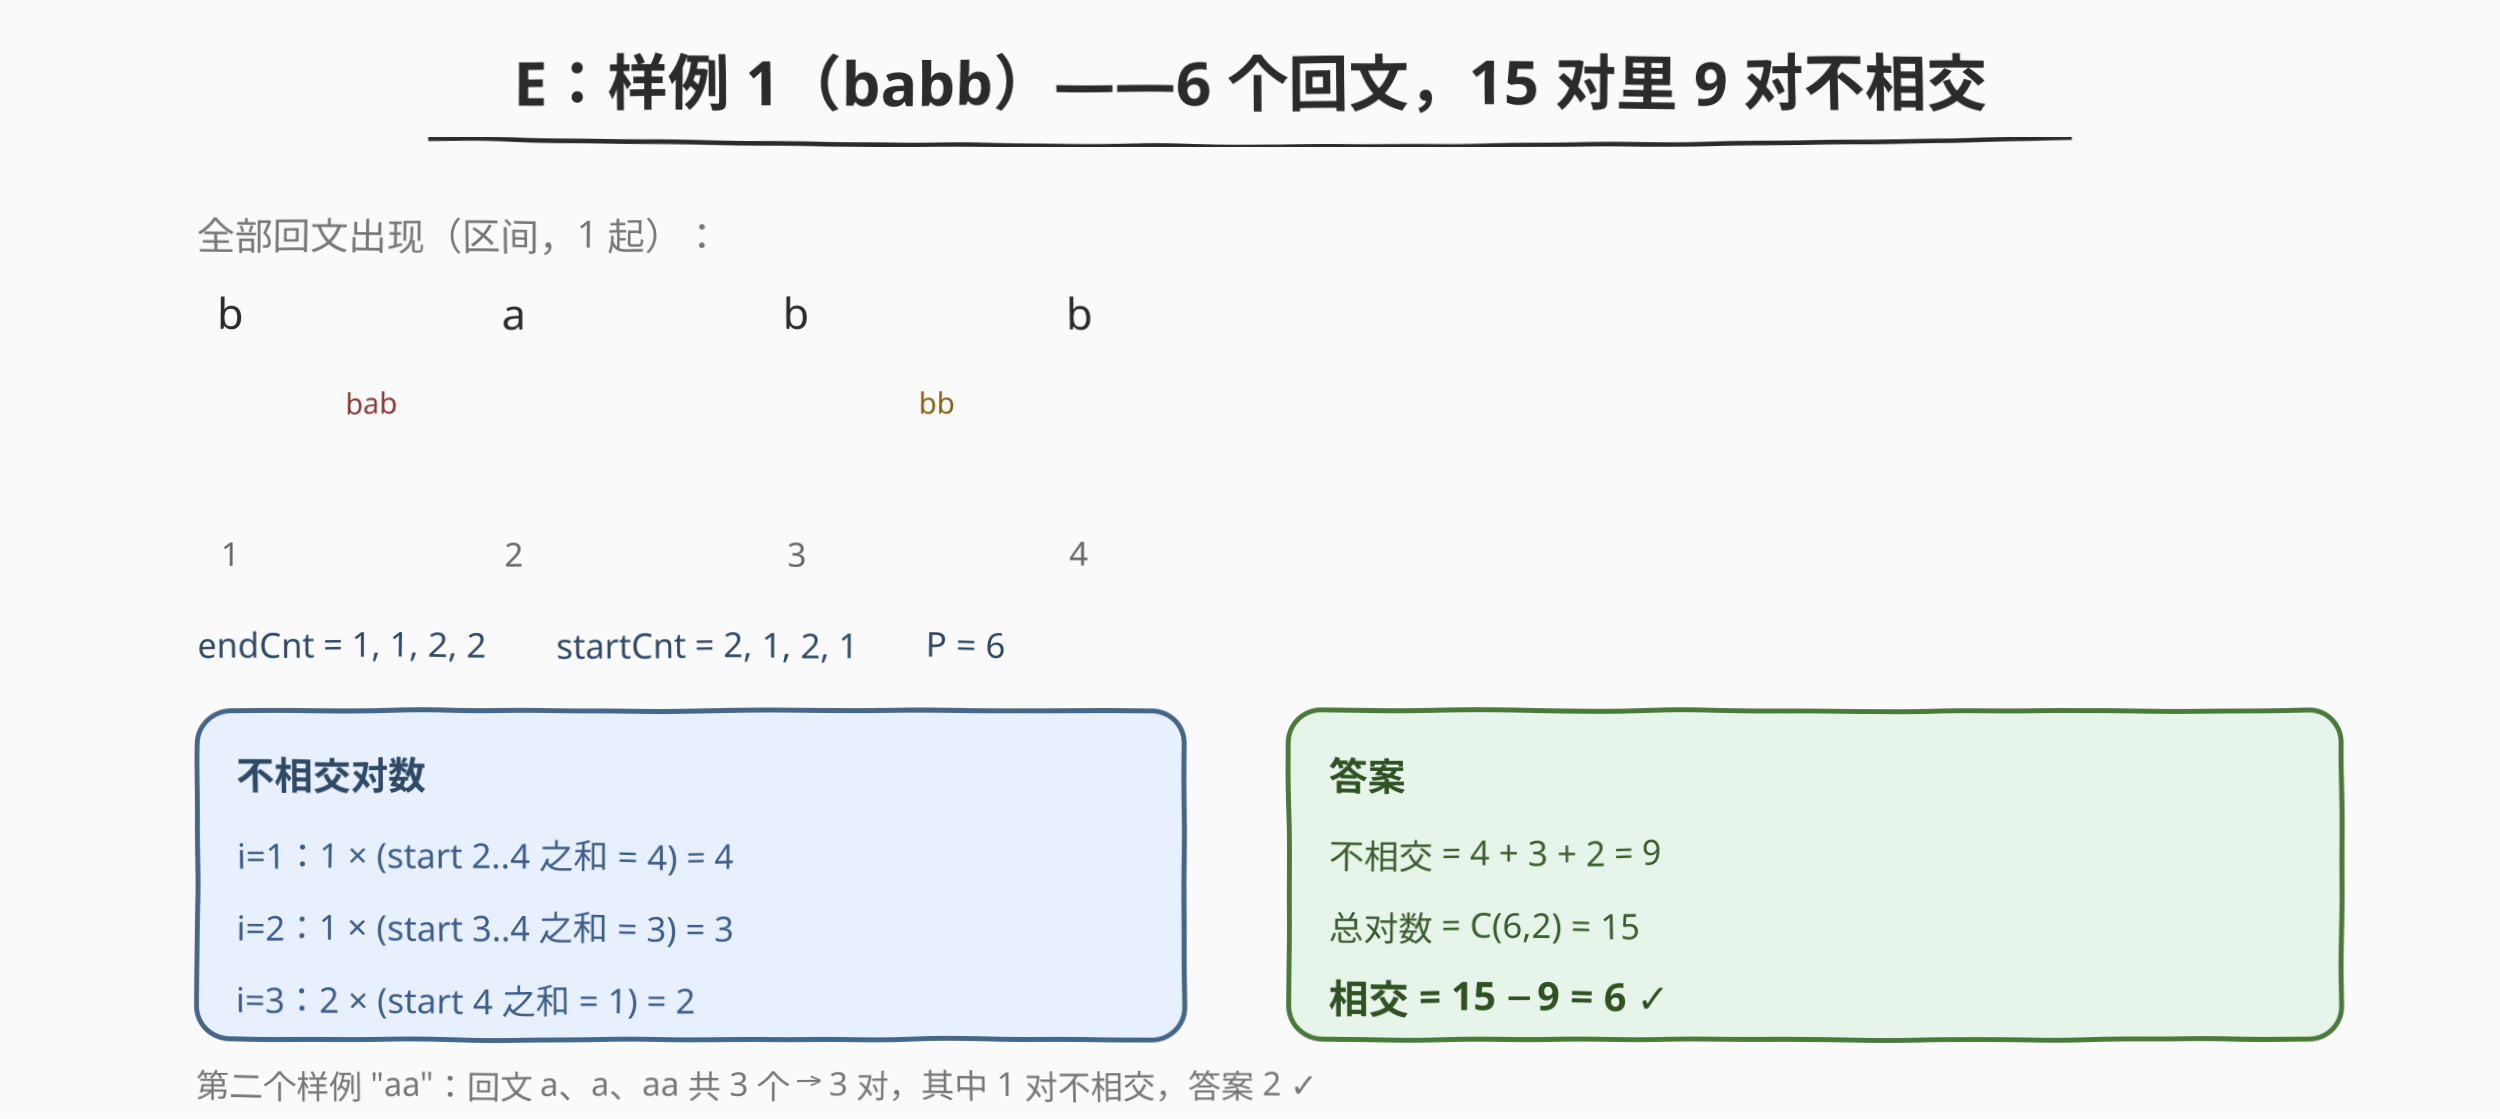
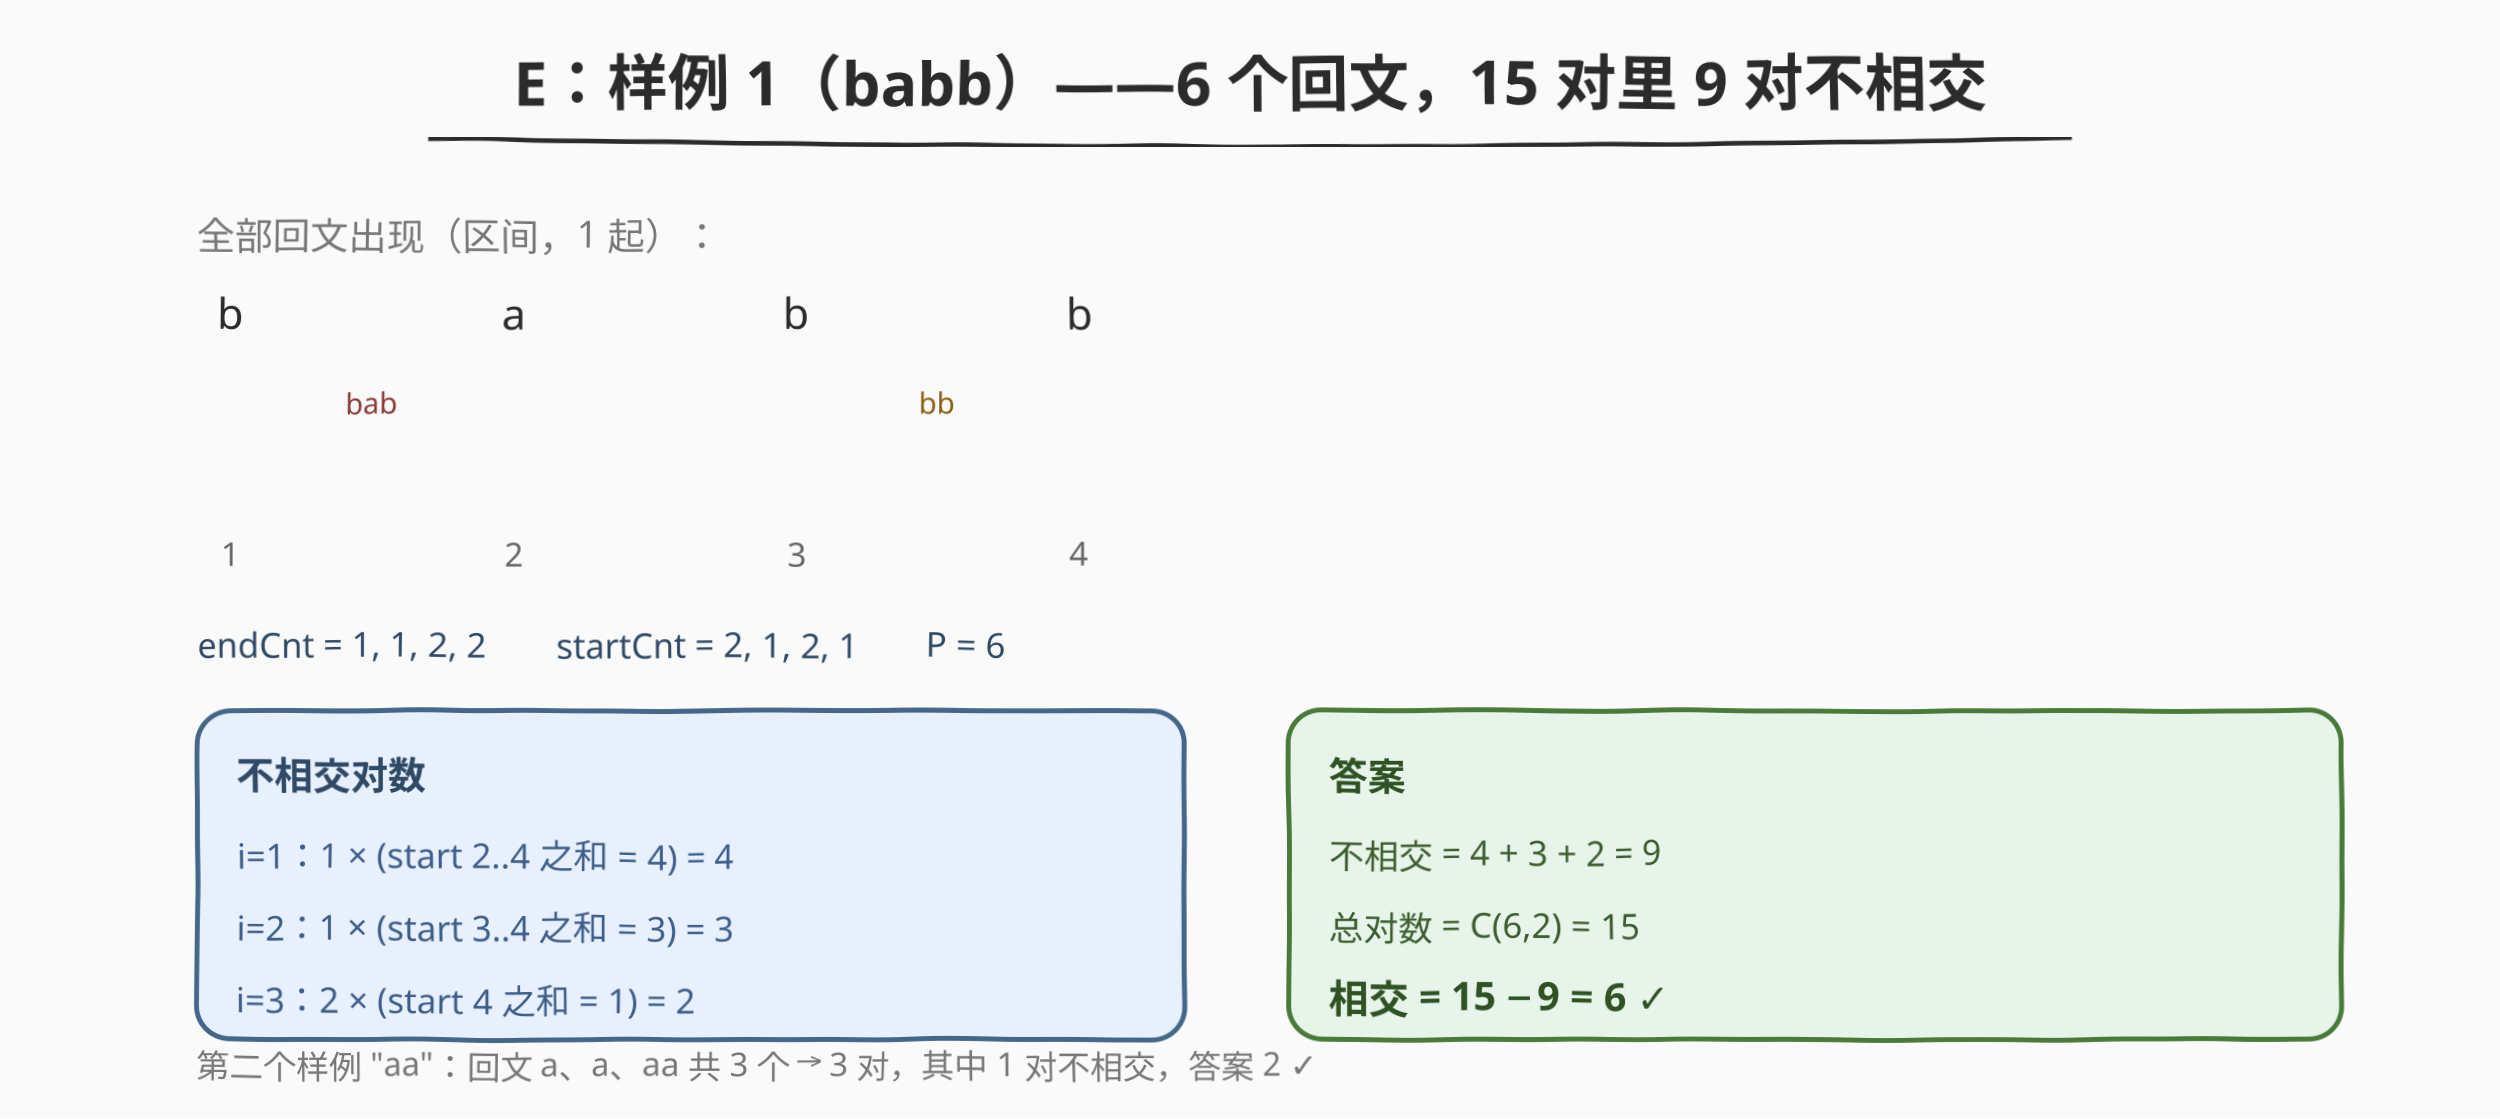
<svg xmlns="http://www.w3.org/2000/svg" width="760" height="340" viewBox="0 0 760 340" font-family="'Comic Sans MS','Marker Felt','Segoe UI','Kaiti SC',楷体,cursive">
  <defs>
    <filter id="rough2" x="-4%" y="-4%" width="108%" height="108%">
      <feTurbulence type="fractalNoise" baseFrequency="0.022" numOctaves="2" seed="67" />
      <feDisplacementMap in="SourceGraphic" scale="1.5" />
    </filter>
  </defs>
  <rect width="760" height="340" fill="#fafafa" />
  <text x="380" y="32" text-anchor="middle" font-size="18.5" font-weight="bold" fill="#2b2b2b" filter="url(#rough2)">E：样例 1（babb）——6 个回文，15 对里 9 对不相交</text>
  <path d="M 130 42 Q 380 47 630 42" stroke="#2b2b2b" stroke-width="1.4" fill="none" filter="url(#rough2)" />
  <text x="60" y="76" font-size="11.5" fill="#777" filter="url(#rough2)">全部回文出现（区间，1 起）：</text>
  <line x1="70" y1="150" x2="420" y2="150" stroke="#888" stroke-width="1.4" filter="url(#rough2)" />
  <text x="70" y="172" text-anchor="middle" font-size="10" fill="#666" filter="url(#rough2)">1</text>
  <text x="156" y="172" text-anchor="middle" font-size="10" fill="#666" filter="url(#rough2)">2</text>
  <text x="242" y="172" text-anchor="middle" font-size="10" fill="#666" filter="url(#rough2)">3</text>
  <text x="328" y="172" text-anchor="middle" font-size="10" fill="#666" filter="url(#rough2)">4</text>
  <text x="70" y="100" text-anchor="middle" font-size="13" fill="#2b2b2b" filter="url(#rough2)">b</text>
  <text x="156" y="100" text-anchor="middle" font-size="13" fill="#2b2b2b" filter="url(#rough2)">a</text>
  <text x="242" y="100" text-anchor="middle" font-size="13" fill="#2b2b2b" filter="url(#rough2)">b</text>
  <text x="328" y="100" text-anchor="middle" font-size="13" fill="#2b2b2b" filter="url(#rough2)">b</text>
  <line x1="70" y1="128" x2="70" y2="150" stroke="#4a7a3a" stroke-width="4" filter="url(#rough2)" />
  <line x1="156" y1="128" x2="156" y2="150" stroke="#446688" stroke-width="4" filter="url(#rough2)" />
  <line x1="242" y1="128" x2="242" y2="150" stroke="#4a7a3a" stroke-width="4" filter="url(#rough2)" />
  <line x1="328" y1="128" x2="328" y2="150" stroke="#4a7a3a" stroke-width="4" filter="url(#rough2)" />
  <line x1="70" y1="134" x2="156" y2="134" stroke="#b85450" stroke-width="3" filter="url(#rough2)" />
  <text x="113" y="126" text-anchor="middle" font-size="9" fill="#8c3a36" filter="url(#rough2)">bab</text>
  <line x1="242" y1="140" x2="328" y2="140" stroke="#8a6015" stroke-width="3" filter="url(#rough2)" />
  <text x="285" y="126" text-anchor="middle" font-size="9" fill="#8a6015" filter="url(#rough2)">bb</text>
  <text x="60" y="200" font-size="10.5" fill="#2f4a66" filter="url(#rough2)">endCnt = 1, 1, 2, 2　　startCnt = 2, 1, 2, 1　　P = 6</text>
  <rect x="60" y="216" width="300" height="100" rx="10" fill="#e8f0fe" stroke="#446688" stroke-width="1.5" filter="url(#rough2)" />
  <text x="72" y="240" font-size="11.5" font-weight="bold" fill="#2f4a66" filter="url(#rough2)">不相交对数</text>
  <text x="72" y="264" font-size="10.5" fill="#3c5e88" filter="url(#rough2)">i=1：1 × (start 2..4 之和 = 4) = 4</text>
  <text x="72" y="286" font-size="10.5" fill="#3c5e88" filter="url(#rough2)">i=2：1 × (start 3..4 之和 = 3) = 3</text>
  <text x="72" y="308" font-size="10.5" fill="#3c5e88" filter="url(#rough2)">i=3：2 × (start 4 之和 = 1) = 2</text>
  <rect x="392" y="216" width="320" height="100" rx="10" fill="#e6f4ea" stroke="#4a7a3a" stroke-width="1.5" filter="url(#rough2)" />
  <text x="404" y="240" font-size="11.5" font-weight="bold" fill="#2f5223" filter="url(#rough2)">答案</text>
  <text x="404" y="264" font-size="10.5" fill="#3c5e2e" filter="url(#rough2)">不相交 = 4 + 3 + 2 = 9</text>
  <text x="404" y="286" font-size="10.5" fill="#3c5e2e" filter="url(#rough2)">总对数 = C(6,2) = 15</text>
  <text x="404" y="308" font-size="12" font-weight="bold" fill="#2f5223" filter="url(#rough2)">相交 = 15 − 9 = 6 ✓</text>
-   <text x="60" y="334" font-size="10" fill="#777" filter="url(#rough2)">第二个样例 "aa"：回文 a、a、aa 共 3 个 → 3 对，其中 1 对不相交，答案 2 ✓</text>
+   <text x="60" y="328" font-size="10" fill="#777" filter="url(#rough2)">第二个样例 "aa"：回文 a、a、aa 共 3 个 → 3 对，其中 1 对不相交，答案 2 ✓</text>
</svg>
